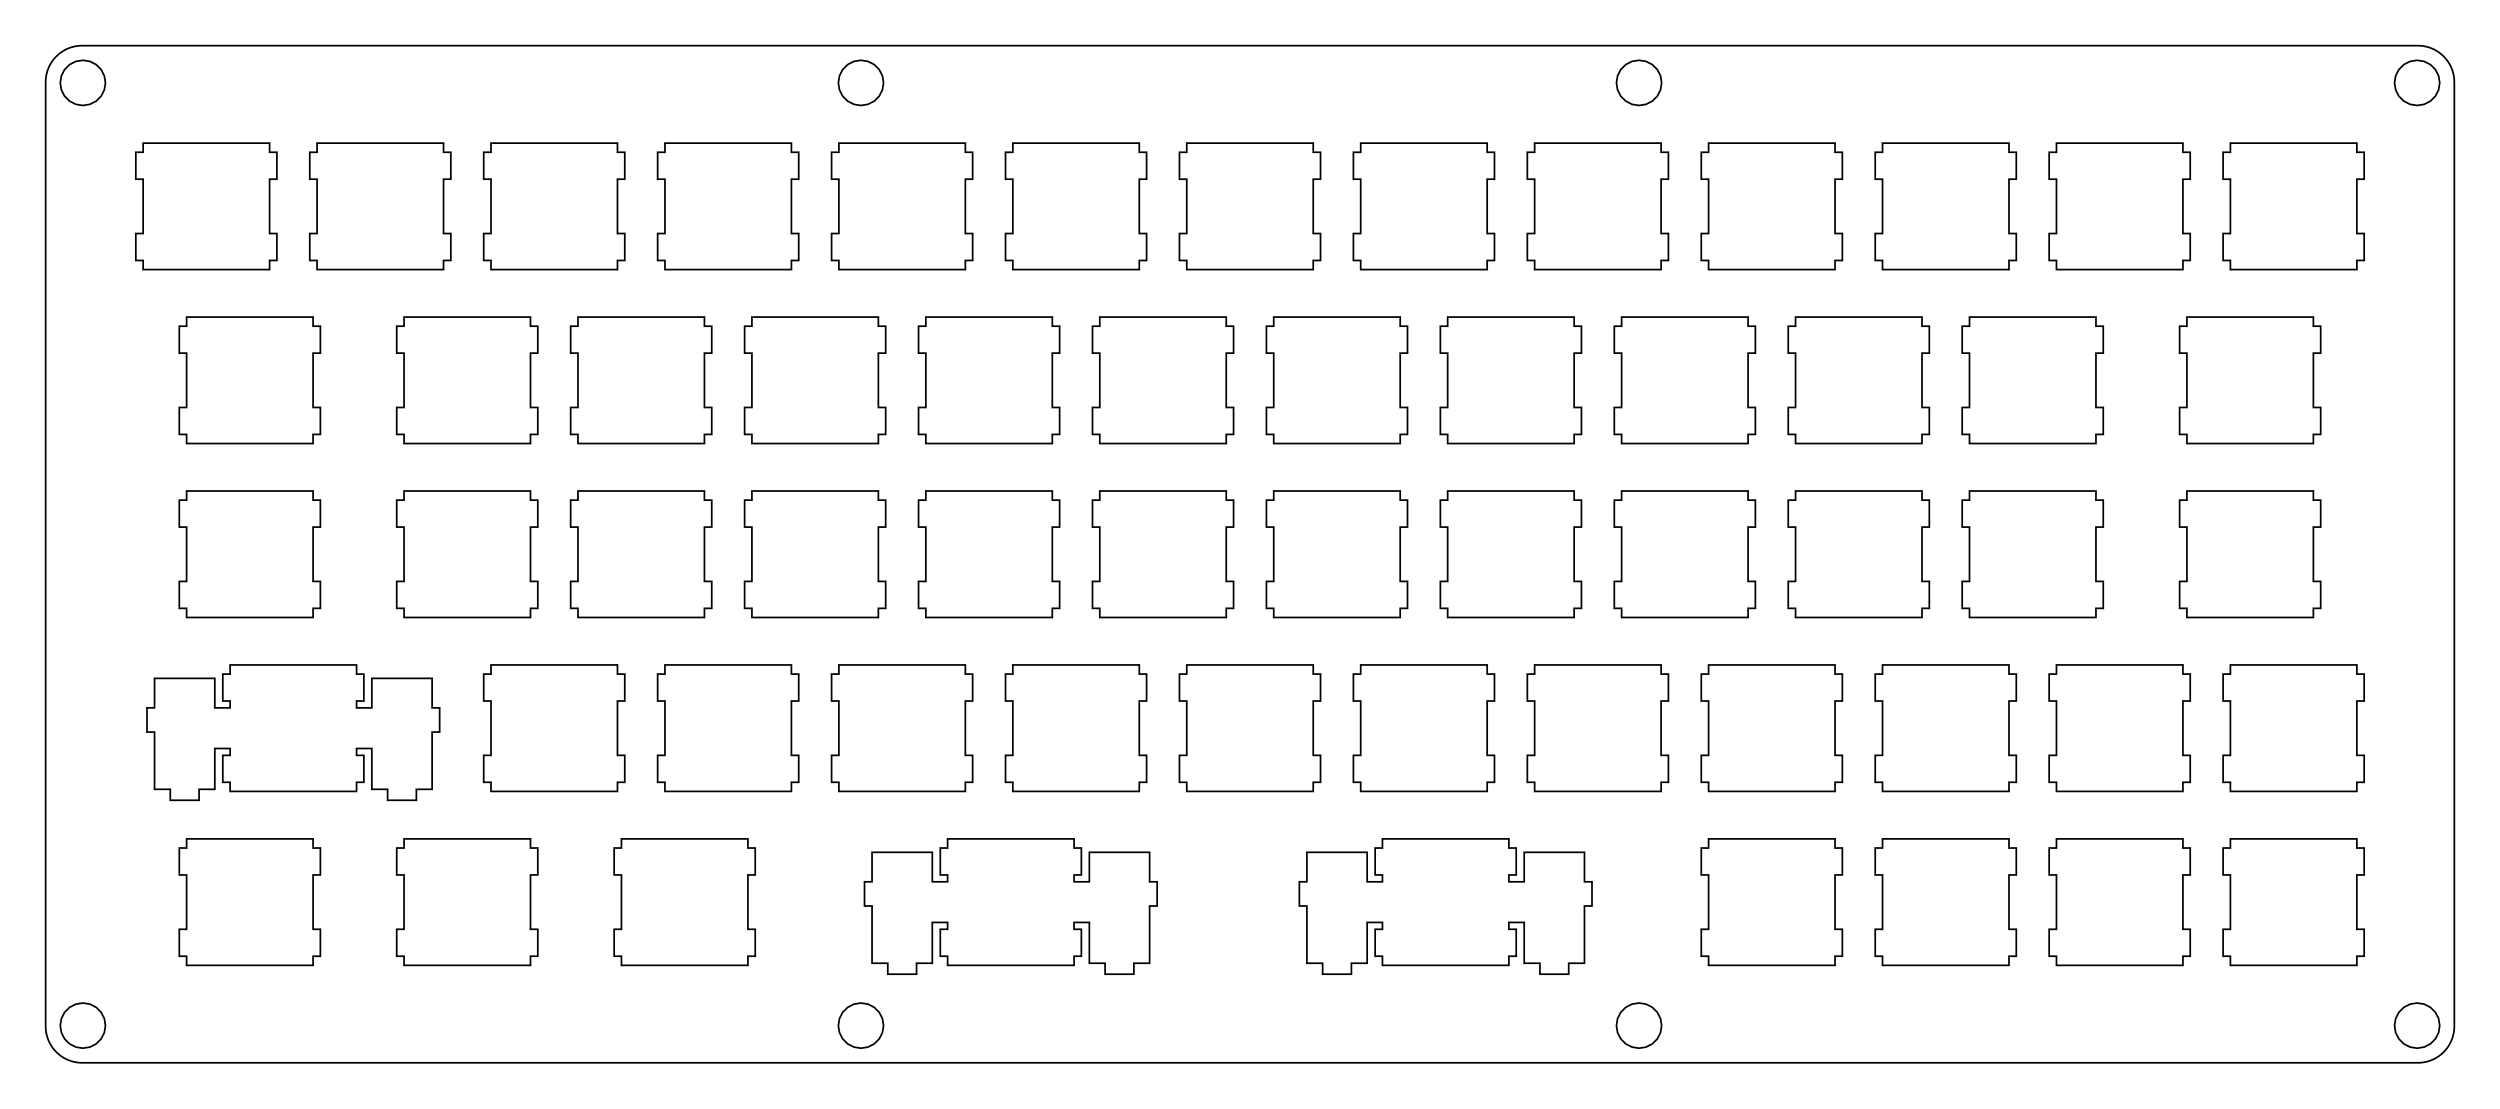
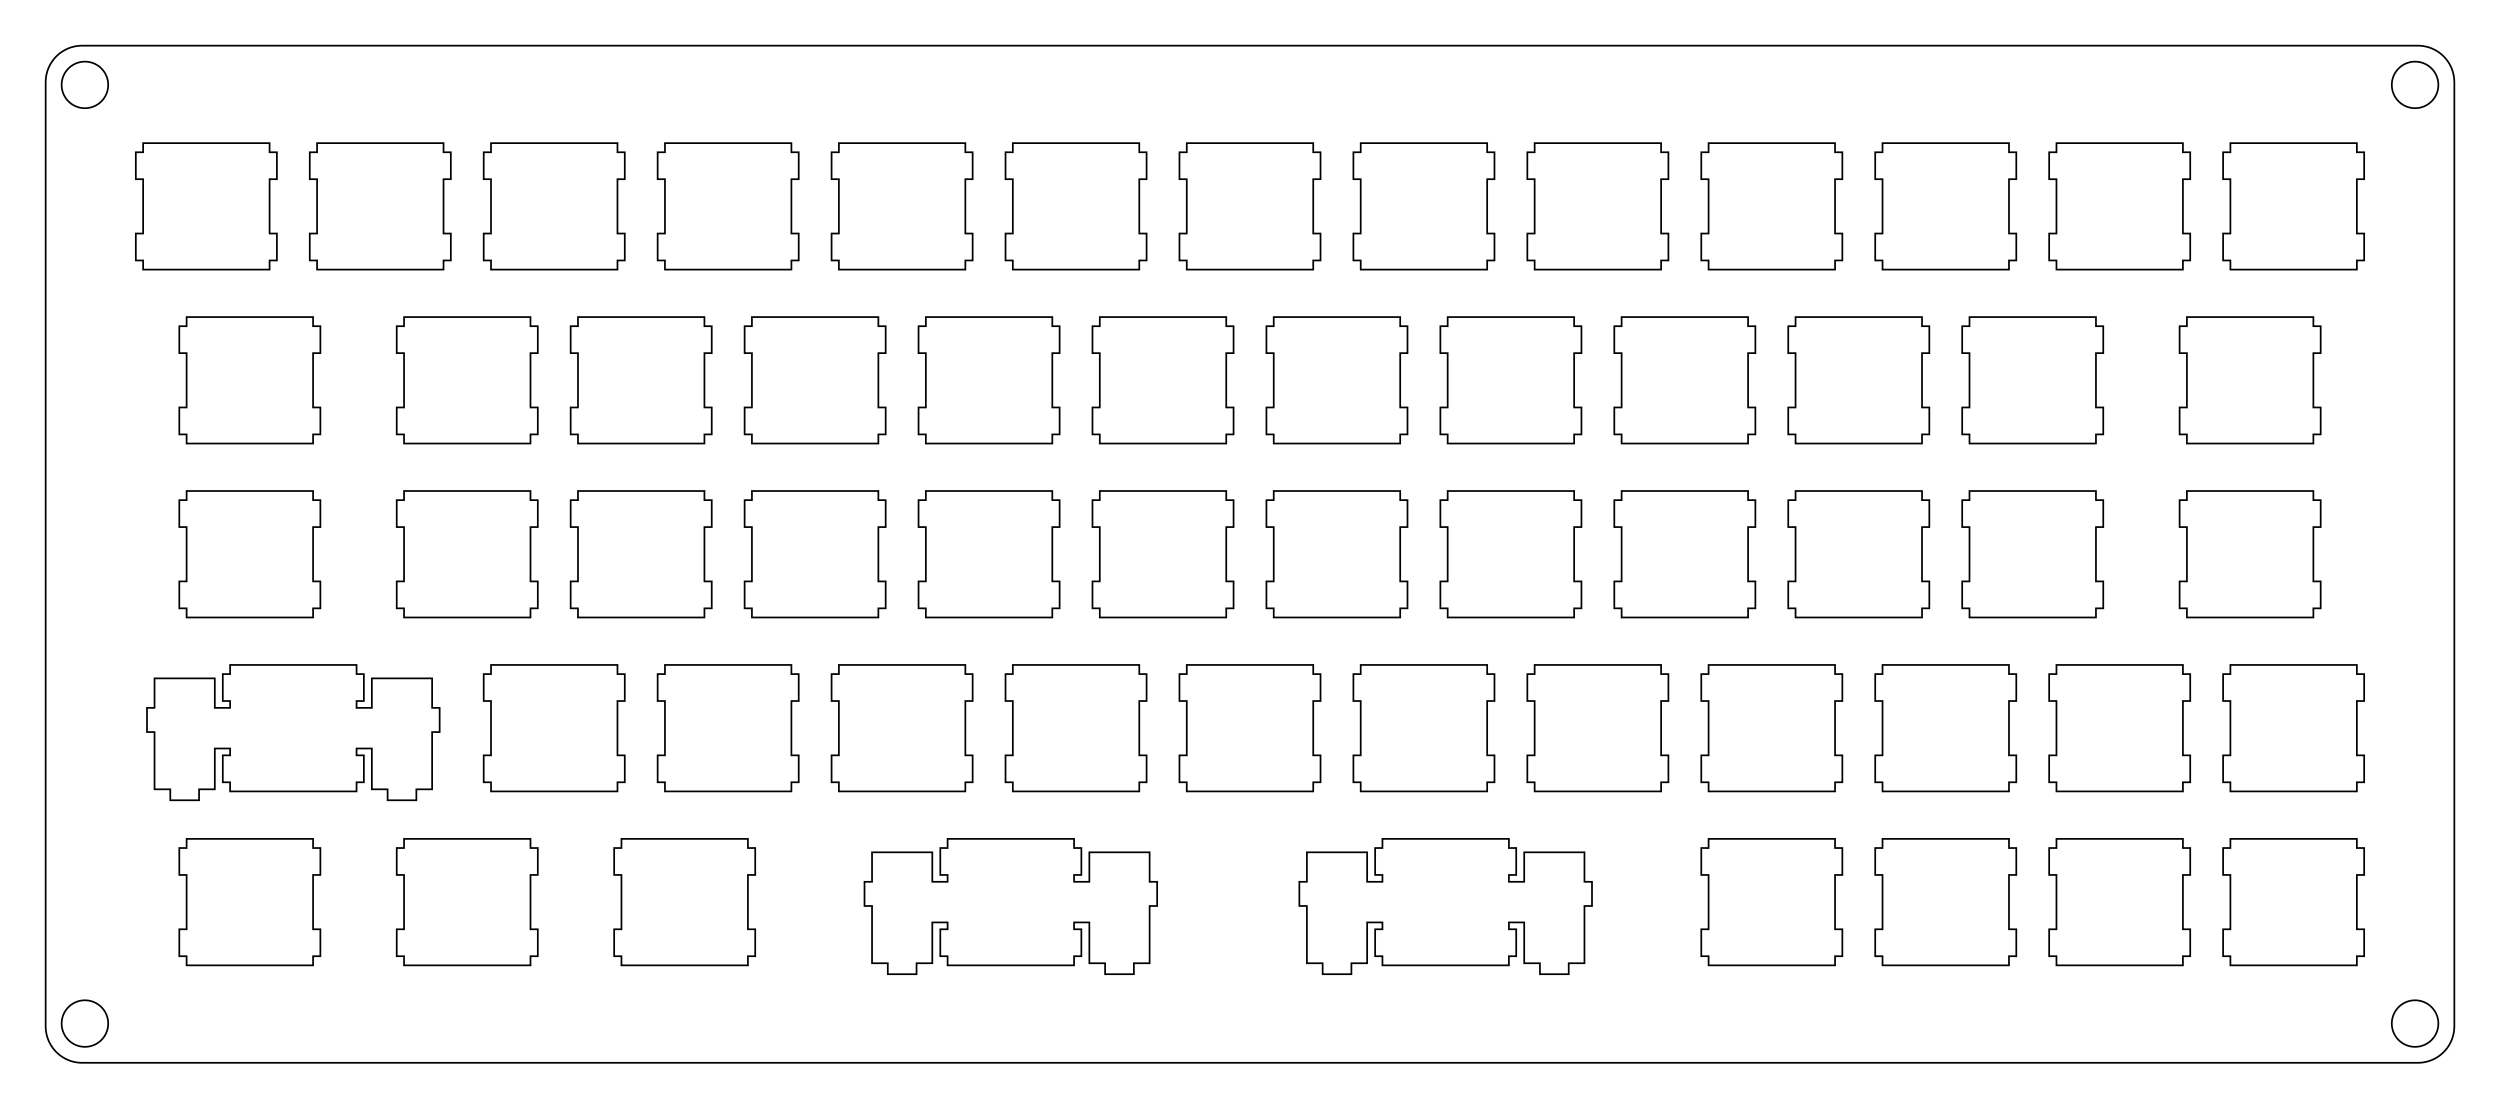
<svg xmlns="http://www.w3.org/2000/svg" width="273.802mm" height="121.402mm" viewBox="0.000 0.000 273.802 121.402">
  <polygon points="264.802,5.001 265.115,5.013 265.427,5.050 265.735,5.111 266.038,5.196 266.332,5.305 266.617,5.436 266.891,5.590 267.153,5.764 267.399,5.959 267.630,6.172 267.843,6.403 268.038,6.649 268.212,6.911 268.366,7.185 268.497,7.470 268.606,7.764 268.691,8.067 268.752,8.375 268.789,8.687 268.802,9.001 268.802,112.402 268.789,112.715 268.752,113.027 268.691,113.335 268.606,113.638 268.497,113.932 268.366,114.217 268.212,114.491 268.038,114.753 267.843,114.999 267.630,115.230 267.399,115.443 267.153,115.638 266.891,115.812 266.617,115.966 266.332,116.097 266.038,116.206 265.735,116.291 265.427,116.352 265.115,116.389 264.802,116.402 9.001,116.402 8.687,116.389 8.375,116.352 8.067,116.291 7.764,116.206 7.470,116.097 7.185,115.966 6.911,115.812 6.649,115.638 6.403,115.443 6.172,115.230 5.959,114.999 5.764,114.753 5.590,114.491 5.436,114.217 5.305,113.932 5.196,113.638 5.111,113.335 5.050,113.027 5.013,112.715 5.000,112.401 5.001,9.001 5.013,8.687 5.050,8.375 5.111,8.067 5.196,7.764 5.305,7.470 5.436,7.185 5.590,6.911 5.764,6.649 5.959,6.403 6.172,6.172 6.403,5.959 6.649,5.764 6.911,5.590 7.185,5.436 7.470,5.305 7.764,5.196 8.067,5.111 8.375,5.050 8.687,5.013 9.001,5.000" style="fill:none;stroke-width:0.05mm;stroke:black" />
-   <polygon points="263.962,109.973 263.272,110.324 262.724,110.872 262.373,111.562 262.252,112.327 262.373,113.091 262.724,113.781 263.272,114.329 263.962,114.680 264.727,114.801 265.491,114.680 266.181,114.329 266.729,113.781 267.080,113.091 267.202,112.327 267.080,111.562 266.729,110.872 266.181,110.324 265.491,109.973 264.727,109.852" style="fill:none;stroke-width:0.05mm;stroke:black" />
-   <polygon points="178.745,109.973 178.055,110.324 177.507,110.872 177.156,111.562 177.035,112.327 177.156,113.091 177.507,113.781 178.055,114.329 178.745,114.680 179.510,114.801 180.274,114.680 180.964,114.329 181.512,113.781 181.863,113.091 181.985,112.327 181.863,111.562 181.512,110.872 180.964,110.324 180.274,109.973 179.510,109.852" style="fill:none;stroke-width:0.05mm;stroke:black" />
-   <polygon points="93.528,109.973 92.838,110.324 92.290,110.872 91.939,111.562 91.818,112.327 91.939,113.091 92.290,113.781 92.838,114.329 93.528,114.680 94.293,114.801 95.057,114.680 95.747,114.329 96.295,113.781 96.646,113.091 96.768,112.327 96.646,111.562 96.295,110.872 95.747,110.324 95.057,109.973 94.293,109.852" style="fill:none;stroke-width:0.05mm;stroke:black" />
-   <polygon points="8.311,109.973 7.621,110.324 7.073,110.872 6.722,111.562 6.601,112.327 6.722,113.091 7.073,113.781 7.621,114.329 8.311,114.680 9.076,114.801 9.840,114.680 10.530,114.329 11.078,113.781 11.429,113.091 11.551,112.327 11.429,111.562 11.078,110.872 10.530,110.324 9.840,109.973 9.076,109.852" style="fill:none;stroke-width:0.05mm;stroke:black" />
+   <polygon points="9.100,109.560 8.901,109.583 8.705,109.622 8.512,109.677 8.324,109.746 8.142,109.830 7.968,109.928 7.801,110.039 7.644,110.163 7.497,110.299 7.361,110.446 7.237,110.603 7.126,110.770 7.028,110.944 6.944,111.126 6.875,111.314 6.820,111.507 6.781,111.703 6.758,111.902 6.750,112.102 6.758,112.302 6.781,112.501 6.820,112.697 6.875,112.890 6.944,113.078 7.028,113.260 7.126,113.434 7.237,113.601 7.361,113.758 7.497,113.905 7.644,114.041 7.801,114.165 7.968,114.276 8.142,114.374 8.324,114.458 8.512,114.527 8.705,114.582 8.901,114.621 9.100,114.644 9.300,114.652 9.500,114.644 9.699,114.621 9.895,114.582 10.088,114.527 10.276,114.458 10.458,114.374 10.632,114.276 10.799,114.165 10.956,114.041 11.103,113.905 11.239,113.758 11.363,113.601 11.474,113.434 11.572,113.260 11.656,113.078 11.725,112.890 11.780,112.697 11.819,112.501 11.842,112.302 11.850,112.102 11.842,111.902 11.819,111.703 11.780,111.507 11.725,111.314 11.656,111.126 11.572,110.944 11.474,110.770 11.363,110.603 11.239,110.446 11.103,110.299 10.956,110.163 10.799,110.039 10.632,109.928 10.458,109.830 10.276,109.746 10.088,109.677 9.895,109.622 9.699,109.583 9.500,109.560 9.300,109.552" style="fill:none;stroke-width:0.05mm;stroke:black" />
+   <polygon points="264.302,109.560 264.103,109.583 263.907,109.622 263.714,109.677 263.526,109.746 263.344,109.830 263.170,109.928 263.003,110.039 262.846,110.163 262.699,110.299 262.563,110.446 262.439,110.603 262.328,110.770 262.230,110.944 262.146,111.126 262.077,111.314 262.022,111.507 261.983,111.703 261.960,111.902 261.952,112.102 261.960,112.302 261.983,112.501 262.022,112.697 262.077,112.890 262.146,113.078 262.230,113.260 262.328,113.434 262.439,113.601 262.563,113.758 262.699,113.905 262.846,114.041 263.003,114.165 263.170,114.276 263.344,114.374 263.526,114.458 263.714,114.527 263.907,114.582 264.103,114.621 264.302,114.644 264.502,114.652 264.702,114.644 264.901,114.621 265.097,114.582 265.290,114.527 265.478,114.458 265.660,114.374 265.834,114.276 266.001,114.165 266.158,114.041 266.305,113.905 266.441,113.758 266.565,113.601 266.676,113.434 266.774,113.260 266.858,113.078 266.927,112.890 266.982,112.697 267.021,112.501 267.044,112.302 267.052,112.102 267.044,111.902 267.021,111.703 266.982,111.507 266.927,111.314 266.858,111.126 266.774,110.944 266.676,110.770 266.565,110.603 266.441,110.446 266.305,110.299 266.158,110.163 266.001,110.039 265.834,109.928 265.660,109.830 265.478,109.746 265.290,109.677 265.097,109.622 264.901,109.583 264.702,109.560 264.502,109.552" style="fill:none;stroke-width:0.05mm;stroke:black" />
  <polygon points="103.782,91.876 103.782,92.876 102.982,92.876 102.982,95.826 103.782,95.826 103.782,96.576 102.107,96.576 102.107,93.346 95.507,93.346 95.507,96.576 94.682,96.576 94.682,99.226 95.507,99.226 95.507,105.495 97.232,105.495 97.232,106.696 100.382,106.696 100.382,105.495 102.107,105.495 102.107,101.025 103.782,101.025 103.782,101.775 102.982,101.775 102.982,104.726 103.782,104.726 103.782,105.726 117.632,105.726 117.632,104.726 118.432,104.726 118.432,101.775 117.632,101.775 117.632,101.025 119.307,101.025 119.307,105.495 121.032,105.495 121.032,106.696 124.182,106.696 124.182,105.495 125.907,105.495 125.907,99.226 126.732,99.226 126.732,96.576 125.907,96.576 125.907,93.346 119.307,93.346 119.307,96.576 117.632,96.576 117.632,95.826 118.432,95.826 118.432,92.876 117.632,92.876 117.632,91.876" style="fill:none;stroke-width:0.05mm;stroke:black" />
  <polygon points="151.407,91.876 151.407,92.876 150.607,92.876 150.607,95.826 151.407,95.826 151.407,96.576 149.732,96.576 149.732,93.346 143.132,93.346 143.132,96.576 142.307,96.576 142.307,99.226 143.132,99.226 143.132,105.495 144.857,105.495 144.857,106.696 148.007,106.696 148.007,105.495 149.732,105.495 149.732,101.025 151.407,101.025 151.407,101.775 150.607,101.775 150.607,104.726 151.407,104.726 151.407,105.726 165.257,105.726 165.257,104.726 166.057,104.726 166.057,101.775 165.257,101.775 165.257,101.025 166.932,101.025 166.932,105.495 168.657,105.495 168.657,106.696 171.807,106.696 171.807,105.495 173.532,105.495 173.532,99.226 174.357,99.226 174.357,96.576 173.532,96.576 173.532,93.346 166.932,93.346 166.932,96.576 165.257,96.576 165.257,95.826 166.057,95.826 166.057,92.876 165.257,92.876 165.257,91.876" style="fill:none;stroke-width:0.05mm;stroke:black" />
  <polygon points="20.438,91.876 20.438,92.876 19.638,92.876 19.638,95.826 20.438,95.826 20.438,101.775 19.638,101.775 19.638,104.726 20.438,104.726 20.438,105.726 34.288,105.726 34.288,104.726 35.088,104.726 35.088,101.775 34.288,101.775 34.288,95.826 35.088,95.826 35.088,92.876 34.288,92.876 34.288,91.876" style="fill:none;stroke-width:0.05mm;stroke:black" />
  <polygon points="44.251,91.876 44.251,92.876 43.450,92.876 43.450,95.826 44.251,95.826 44.251,101.775 43.450,101.775 43.450,104.726 44.251,104.726 44.251,105.726 58.100,105.726 58.100,104.726 58.901,104.726 58.901,101.775 58.100,101.775 58.100,95.826 58.901,95.826 58.901,92.876 58.100,92.876 58.100,91.876" style="fill:none;stroke-width:0.05mm;stroke:black" />
  <polygon points="68.063,91.876 68.063,92.876 67.263,92.876 67.263,95.826 68.063,95.826 68.063,101.775 67.263,101.775 67.263,104.726 68.063,104.726 68.063,105.726 81.913,105.726 81.913,104.726 82.713,104.726 82.713,101.775 81.913,101.775 81.913,95.826 82.713,95.826 82.713,92.876 81.913,92.876 81.913,91.876" style="fill:none;stroke-width:0.05mm;stroke:black" />
  <polygon points="187.126,91.876 187.126,92.876 186.326,92.876 186.326,95.826 187.126,95.826 187.126,101.775 186.326,101.775 186.326,104.726 187.126,104.726 187.126,105.726 200.976,105.726 200.976,104.726 201.776,104.726 201.776,101.775 200.976,101.775 200.976,95.826 201.776,95.826 201.776,92.876 200.976,92.876 200.976,91.876" style="fill:none;stroke-width:0.05mm;stroke:black" />
  <polygon points="206.176,91.876 206.176,92.876 205.376,92.876 205.376,95.826 206.176,95.826 206.176,101.775 205.376,101.775 205.376,104.726 206.176,104.726 206.176,105.726 220.026,105.726 220.026,104.726 220.826,104.726 220.826,101.775 220.026,101.775 220.026,95.826 220.826,95.826 220.826,92.876 220.026,92.876 220.026,91.876" style="fill:none;stroke-width:0.05mm;stroke:black" />
  <polygon points="225.226,91.876 225.226,92.876 224.426,92.876 224.426,95.826 225.226,95.826 225.226,101.775 224.426,101.775 224.426,104.726 225.226,104.726 225.226,105.726 239.076,105.726 239.076,104.726 239.876,104.726 239.876,101.775 239.076,101.775 239.076,95.826 239.876,95.826 239.876,92.876 239.076,92.876 239.076,91.876" style="fill:none;stroke-width:0.05mm;stroke:black" />
  <polygon points="244.276,91.876 244.276,92.876 243.476,92.876 243.476,95.826 244.276,95.826 244.276,101.775 243.476,101.775 243.476,104.726 244.276,104.726 244.276,105.726 258.126,105.726 258.126,104.726 258.926,104.726 258.926,101.775 258.126,101.775 258.126,95.826 258.926,95.826 258.926,92.876 258.126,92.876 258.126,91.876" style="fill:none;stroke-width:0.05mm;stroke:black" />
  <polygon points="25.201,72.826 25.201,73.826 24.401,73.826 24.401,76.776 25.201,76.776 25.201,77.526 23.526,77.526 23.526,74.296 16.925,74.296 16.925,77.526 16.100,77.526 16.100,80.176 16.925,80.176 16.925,86.446 18.651,86.446 18.651,87.646 21.801,87.646 21.801,86.446 23.526,86.446 23.526,81.976 25.201,81.976 25.201,82.726 24.401,82.726 24.401,85.676 25.201,85.676 25.201,86.676 39.051,86.676 39.051,85.676 39.851,85.676 39.851,82.726 39.051,82.726 39.051,81.976 40.726,81.976 40.726,86.446 42.451,86.446 42.451,87.646 45.601,87.646 45.601,86.446 47.326,86.446 47.326,80.176 48.151,80.176 48.151,77.526 47.326,77.526 47.326,74.296 40.726,74.296 40.726,77.526 39.051,77.526 39.051,76.776 39.851,76.776 39.851,73.826 39.051,73.826 39.051,72.826" style="fill:none;stroke-width:0.05mm;stroke:black" />
  <polygon points="53.776,72.826 53.776,73.826 52.976,73.826 52.976,76.776 53.776,76.776 53.776,82.726 52.976,82.726 52.976,85.676 53.776,85.676 53.776,86.676 67.626,86.676 67.626,85.676 68.426,85.676 68.426,82.726 67.626,82.726 67.626,76.776 68.426,76.776 68.426,73.826 67.626,73.826 67.626,72.826" style="fill:none;stroke-width:0.05mm;stroke:black" />
  <polygon points="72.826,72.826 72.826,73.826 72.026,73.826 72.026,76.776 72.826,76.776 72.826,82.726 72.026,82.726 72.026,85.676 72.826,85.676 72.826,86.676 86.676,86.676 86.676,85.676 87.476,85.676 87.476,82.726 86.676,82.726 86.676,76.776 87.476,76.776 87.476,73.826 86.676,73.826 86.676,72.826" style="fill:none;stroke-width:0.05mm;stroke:black" />
  <polygon points="91.876,72.826 91.876,73.826 91.076,73.826 91.076,76.776 91.876,76.776 91.876,82.726 91.076,82.726 91.076,85.676 91.876,85.676 91.876,86.676 105.726,86.676 105.726,85.676 106.525,85.676 106.525,82.726 105.726,82.726 105.726,76.776 106.525,76.776 106.525,73.826 105.726,73.826 105.726,72.826" style="fill:none;stroke-width:0.05mm;stroke:black" />
  <polygon points="110.926,72.826 110.926,73.826 110.126,73.826 110.126,76.776 110.926,76.776 110.926,82.726 110.126,82.726 110.126,85.676 110.926,85.676 110.926,86.676 124.775,86.676 124.775,85.676 125.575,85.676 125.575,82.726 124.775,82.726 124.775,76.776 125.575,76.776 125.575,73.826 124.775,73.826 124.775,72.826" style="fill:none;stroke-width:0.05mm;stroke:black" />
  <polygon points="129.976,72.826 129.976,73.826 129.176,73.826 129.176,76.776 129.976,76.776 129.976,82.726 129.176,82.726 129.176,85.676 129.976,85.676 129.976,86.676 143.826,86.676 143.826,85.676 144.626,85.676 144.626,82.726 143.826,82.726 143.826,76.776 144.626,76.776 144.626,73.826 143.826,73.826 143.826,72.826" style="fill:none;stroke-width:0.05mm;stroke:black" />
  <polygon points="149.026,72.826 149.026,73.826 148.226,73.826 148.226,76.776 149.026,76.776 149.026,82.726 148.226,82.726 148.226,85.676 149.026,85.676 149.026,86.676 162.876,86.676 162.876,85.676 163.676,85.676 163.676,82.726 162.876,82.726 162.876,76.776 163.676,76.776 163.676,73.826 162.876,73.826 162.876,72.826" style="fill:none;stroke-width:0.05mm;stroke:black" />
  <polygon points="168.076,72.826 168.076,73.826 167.276,73.826 167.276,76.776 168.076,76.776 168.076,82.726 167.276,82.726 167.276,85.676 168.076,85.676 168.076,86.676 181.926,86.676 181.926,85.676 182.726,85.676 182.726,82.726 181.926,82.726 181.926,76.776 182.726,76.776 182.726,73.826 181.926,73.826 181.926,72.826" style="fill:none;stroke-width:0.05mm;stroke:black" />
  <polygon points="187.126,72.826 187.126,73.826 186.326,73.826 186.326,76.776 187.126,76.776 187.126,82.726 186.326,82.726 186.326,85.676 187.126,85.676 187.126,86.676 200.976,86.676 200.976,85.676 201.776,85.676 201.776,82.726 200.976,82.726 200.976,76.776 201.776,76.776 201.776,73.826 200.976,73.826 200.976,72.826" style="fill:none;stroke-width:0.05mm;stroke:black" />
  <polygon points="206.176,72.826 206.176,73.826 205.376,73.826 205.376,76.776 206.176,76.776 206.176,82.726 205.376,82.726 205.376,85.676 206.176,85.676 206.176,86.676 220.026,86.676 220.026,85.676 220.826,85.676 220.826,82.726 220.026,82.726 220.026,76.776 220.826,76.776 220.826,73.826 220.026,73.826 220.026,72.826" style="fill:none;stroke-width:0.05mm;stroke:black" />
  <polygon points="225.226,72.826 225.226,73.826 224.426,73.826 224.426,76.776 225.226,76.776 225.226,82.726 224.426,82.726 224.426,85.676 225.226,85.676 225.226,86.676 239.076,86.676 239.076,85.676 239.876,85.676 239.876,82.726 239.076,82.726 239.076,76.776 239.876,76.776 239.876,73.826 239.076,73.826 239.076,72.826" style="fill:none;stroke-width:0.05mm;stroke:black" />
  <polygon points="244.276,72.826 244.276,73.826 243.476,73.826 243.476,76.776 244.276,76.776 244.276,82.726 243.476,82.726 243.476,85.676 244.276,85.676 244.276,86.676 258.126,86.676 258.126,85.676 258.926,85.676 258.926,82.726 258.126,82.726 258.126,76.776 258.926,76.776 258.926,73.826 258.126,73.826 258.126,72.826" style="fill:none;stroke-width:0.05mm;stroke:black" />
  <polygon points="20.438,53.776 20.438,54.776 19.638,54.776 19.638,57.726 20.438,57.726 20.438,63.676 19.638,63.676 19.638,66.626 20.438,66.626 20.438,67.626 34.288,67.626 34.288,66.626 35.088,66.626 35.088,63.676 34.288,63.676 34.288,57.726 35.088,57.726 35.088,54.776 34.288,54.776 34.288,53.776" style="fill:none;stroke-width:0.05mm;stroke:black" />
  <polygon points="44.251,53.776 44.251,54.776 43.450,54.776 43.450,57.726 44.251,57.726 44.251,63.676 43.450,63.676 43.450,66.626 44.251,66.626 44.251,67.626 58.100,67.626 58.100,66.626 58.901,66.626 58.901,63.676 58.100,63.676 58.100,57.726 58.901,57.726 58.901,54.776 58.100,54.776 58.100,53.776" style="fill:none;stroke-width:0.05mm;stroke:black" />
  <polygon points="63.301,53.776 63.301,54.776 62.500,54.776 62.500,57.726 63.301,57.726 63.301,63.676 62.500,63.676 62.500,66.626 63.301,66.626 63.301,67.626 77.150,67.626 77.150,66.626 77.950,66.626 77.950,63.676 77.150,63.676 77.150,57.726 77.950,57.726 77.950,54.776 77.150,54.776 77.150,53.776" style="fill:none;stroke-width:0.05mm;stroke:black" />
  <polygon points="82.351,53.776 82.351,54.776 81.551,54.776 81.551,57.726 82.351,57.726 82.351,63.676 81.551,63.676 81.551,66.626 82.351,66.626 82.351,67.626 96.200,67.626 96.200,66.626 97.000,66.626 97.000,63.676 96.200,63.676 96.200,57.726 97.000,57.726 97.000,54.776 96.200,54.776 96.200,53.776" style="fill:none;stroke-width:0.05mm;stroke:black" />
  <polygon points="101.400,53.776 101.400,54.776 100.601,54.776 100.601,57.726 101.400,57.726 101.400,63.676 100.601,63.676 100.601,66.626 101.400,66.626 101.400,67.626 115.250,67.626 115.250,66.626 116.050,66.626 116.050,63.676 115.250,63.676 115.250,57.726 116.050,57.726 116.050,54.776 115.250,54.776 115.250,53.776" style="fill:none;stroke-width:0.05mm;stroke:black" />
  <polygon points="120.450,53.776 120.450,54.776 119.650,54.776 119.650,57.726 120.450,57.726 120.450,63.676 119.650,63.676 119.650,66.626 120.450,66.626 120.450,67.626 134.300,67.626 134.300,66.626 135.101,66.626 135.101,63.676 134.300,63.676 134.300,57.726 135.101,57.726 135.101,54.776 134.300,54.776 134.300,53.776" style="fill:none;stroke-width:0.05mm;stroke:black" />
  <polygon points="139.500,53.776 139.500,54.776 138.701,54.776 138.701,57.726 139.500,57.726 139.500,63.676 138.701,63.676 138.701,66.626 139.500,66.626 139.500,67.626 153.351,67.626 153.351,66.626 154.150,66.626 154.150,63.676 153.351,63.676 153.351,57.726 154.150,57.726 154.150,54.776 153.351,54.776 153.351,53.776" style="fill:none;stroke-width:0.05mm;stroke:black" />
  <polygon points="158.550,53.776 158.550,54.776 157.751,54.776 157.751,57.726 158.550,57.726 158.550,63.676 157.751,63.676 157.751,66.626 158.550,66.626 158.550,67.626 172.401,67.626 172.401,66.626 173.201,66.626 173.201,63.676 172.401,63.676 172.401,57.726 173.201,57.726 173.201,54.776 172.401,54.776 172.401,53.776" style="fill:none;stroke-width:0.05mm;stroke:black" />
  <polygon points="177.601,53.776 177.601,54.776 176.801,54.776 176.801,57.726 177.601,57.726 177.601,63.676 176.801,63.676 176.801,66.626 177.601,66.626 177.601,67.626 191.451,67.626 191.451,66.626 192.251,66.626 192.251,63.676 191.451,63.676 191.451,57.726 192.251,57.726 192.251,54.776 191.451,54.776 191.451,53.776" style="fill:none;stroke-width:0.05mm;stroke:black" />
  <polygon points="196.651,53.776 196.651,54.776 195.851,54.776 195.851,57.726 196.651,57.726 196.651,63.676 195.851,63.676 195.851,66.626 196.651,66.626 196.651,67.626 210.501,67.626 210.501,66.626 211.301,66.626 211.301,63.676 210.501,63.676 210.501,57.726 211.301,57.726 211.301,54.776 210.501,54.776 210.501,53.776" style="fill:none;stroke-width:0.05mm;stroke:black" />
  <polygon points="215.701,53.776 215.701,54.776 214.901,54.776 214.901,57.726 215.701,57.726 215.701,63.676 214.901,63.676 214.901,66.626 215.701,66.626 215.701,67.626 229.551,67.626 229.551,66.626 230.351,66.626 230.351,63.676 229.551,63.676 229.551,57.726 230.351,57.726 230.351,54.776 229.551,54.776 229.551,53.776" style="fill:none;stroke-width:0.05mm;stroke:black" />
  <polygon points="239.513,53.776 239.513,54.776 238.713,54.776 238.713,57.726 239.513,57.726 239.513,63.676 238.713,63.676 238.713,66.626 239.513,66.626 239.513,67.626 253.363,67.626 253.363,66.626 254.163,66.626 254.163,63.676 253.363,63.676 253.363,57.726 254.163,57.726 254.163,54.776 253.363,54.776 253.363,53.776" style="fill:none;stroke-width:0.05mm;stroke:black" />
  <polygon points="20.438,34.726 20.438,35.726 19.638,35.726 19.638,38.676 20.438,38.676 20.438,44.626 19.638,44.626 19.638,47.576 20.438,47.576 20.438,48.576 34.288,48.576 34.288,47.576 35.088,47.576 35.088,44.626 34.288,44.626 34.288,38.676 35.088,38.676 35.088,35.726 34.288,35.726 34.288,34.726" style="fill:none;stroke-width:0.05mm;stroke:black" />
  <polygon points="44.251,34.726 44.251,35.726 43.450,35.726 43.450,38.676 44.251,38.676 44.251,44.626 43.450,44.626 43.450,47.576 44.251,47.576 44.251,48.576 58.100,48.576 58.100,47.576 58.901,47.576 58.901,44.626 58.100,44.626 58.100,38.676 58.901,38.676 58.901,35.726 58.100,35.726 58.100,34.726" style="fill:none;stroke-width:0.05mm;stroke:black" />
  <polygon points="63.301,34.726 63.301,35.726 62.500,35.726 62.500,38.676 63.301,38.676 63.301,44.626 62.500,44.626 62.500,47.576 63.301,47.576 63.301,48.576 77.150,48.576 77.150,47.576 77.950,47.576 77.950,44.626 77.150,44.626 77.150,38.676 77.950,38.676 77.950,35.726 77.150,35.726 77.150,34.726" style="fill:none;stroke-width:0.05mm;stroke:black" />
  <polygon points="82.351,34.726 82.351,35.726 81.551,35.726 81.551,38.676 82.351,38.676 82.351,44.626 81.551,44.626 81.551,47.576 82.351,47.576 82.351,48.576 96.200,48.576 96.200,47.576 97.000,47.576 97.000,44.626 96.200,44.626 96.200,38.676 97.000,38.676 97.000,35.726 96.200,35.726 96.200,34.726" style="fill:none;stroke-width:0.05mm;stroke:black" />
  <polygon points="101.400,34.726 101.400,35.726 100.601,35.726 100.601,38.676 101.400,38.676 101.400,44.626 100.601,44.626 100.601,47.576 101.400,47.576 101.400,48.576 115.250,48.576 115.250,47.576 116.050,47.576 116.050,44.626 115.250,44.626 115.250,38.676 116.050,38.676 116.050,35.726 115.250,35.726 115.250,34.726" style="fill:none;stroke-width:0.05mm;stroke:black" />
  <polygon points="120.450,34.726 120.450,35.726 119.650,35.726 119.650,38.676 120.450,38.676 120.450,44.626 119.650,44.626 119.650,47.576 120.450,47.576 120.450,48.576 134.300,48.576 134.300,47.576 135.101,47.576 135.101,44.626 134.300,44.626 134.300,38.676 135.101,38.676 135.101,35.726 134.300,35.726 134.300,34.726" style="fill:none;stroke-width:0.05mm;stroke:black" />
  <polygon points="139.500,34.726 139.500,35.726 138.701,35.726 138.701,38.676 139.500,38.676 139.500,44.626 138.701,44.626 138.701,47.576 139.500,47.576 139.500,48.576 153.351,48.576 153.351,47.576 154.150,47.576 154.150,44.626 153.351,44.626 153.351,38.676 154.150,38.676 154.150,35.726 153.351,35.726 153.351,34.726" style="fill:none;stroke-width:0.05mm;stroke:black" />
  <polygon points="158.550,34.726 158.550,35.726 157.751,35.726 157.751,38.676 158.550,38.676 158.550,44.626 157.751,44.626 157.751,47.576 158.550,47.576 158.550,48.576 172.401,48.576 172.401,47.576 173.201,47.576 173.201,44.626 172.401,44.626 172.401,38.676 173.201,38.676 173.201,35.726 172.401,35.726 172.401,34.726" style="fill:none;stroke-width:0.05mm;stroke:black" />
  <polygon points="177.601,34.726 177.601,35.726 176.801,35.726 176.801,38.676 177.601,38.676 177.601,44.626 176.801,44.626 176.801,47.576 177.601,47.576 177.601,48.576 191.451,48.576 191.451,47.576 192.251,47.576 192.251,44.626 191.451,44.626 191.451,38.676 192.251,38.676 192.251,35.726 191.451,35.726 191.451,34.726" style="fill:none;stroke-width:0.05mm;stroke:black" />
  <polygon points="196.651,34.726 196.651,35.726 195.851,35.726 195.851,38.676 196.651,38.676 196.651,44.626 195.851,44.626 195.851,47.576 196.651,47.576 196.651,48.576 210.501,48.576 210.501,47.576 211.301,47.576 211.301,44.626 210.501,44.626 210.501,38.676 211.301,38.676 211.301,35.726 210.501,35.726 210.501,34.726" style="fill:none;stroke-width:0.05mm;stroke:black" />
  <polygon points="215.701,34.726 215.701,35.726 214.901,35.726 214.901,38.676 215.701,38.676 215.701,44.626 214.901,44.626 214.901,47.576 215.701,47.576 215.701,48.576 229.551,48.576 229.551,47.576 230.351,47.576 230.351,44.626 229.551,44.626 229.551,38.676 230.351,38.676 230.351,35.726 229.551,35.726 229.551,34.726" style="fill:none;stroke-width:0.05mm;stroke:black" />
  <polygon points="239.513,34.726 239.513,35.726 238.713,35.726 238.713,38.676 239.513,38.676 239.513,44.626 238.713,44.626 238.713,47.576 239.513,47.576 239.513,48.576 253.363,48.576 253.363,47.576 254.163,47.576 254.163,44.626 253.363,44.626 253.363,38.676 254.163,38.676 254.163,35.726 253.363,35.726 253.363,34.726" style="fill:none;stroke-width:0.05mm;stroke:black" />
  <polygon points="15.676,15.676 15.676,16.676 14.876,16.676 14.876,19.626 15.676,19.626 15.676,25.576 14.876,25.576 14.876,28.526 15.676,28.526 15.676,29.526 29.526,29.526 29.526,28.526 30.326,28.526 30.326,25.576 29.526,25.576 29.526,19.626 30.326,19.626 30.326,16.676 29.526,16.676 29.526,15.676" style="fill:none;stroke-width:0.05mm;stroke:black" />
  <polygon points="34.726,15.676 34.726,16.676 33.926,16.676 33.926,19.626 34.726,19.626 34.726,25.576 33.926,25.576 33.926,28.526 34.726,28.526 34.726,29.526 48.576,29.526 48.576,28.526 49.376,28.526 49.376,25.576 48.576,25.576 48.576,19.626 49.376,19.626 49.376,16.676 48.576,16.676 48.576,15.676" style="fill:none;stroke-width:0.05mm;stroke:black" />
  <polygon points="53.776,15.676 53.776,16.676 52.976,16.676 52.976,19.626 53.776,19.626 53.776,25.576 52.976,25.576 52.976,28.526 53.776,28.526 53.776,29.526 67.626,29.526 67.626,28.526 68.426,28.526 68.426,25.576 67.626,25.576 67.626,19.626 68.426,19.626 68.426,16.676 67.626,16.676 67.626,15.676" style="fill:none;stroke-width:0.05mm;stroke:black" />
  <polygon points="72.826,15.676 72.826,16.676 72.026,16.676 72.026,19.626 72.826,19.626 72.826,25.576 72.026,25.576 72.026,28.526 72.826,28.526 72.826,29.526 86.676,29.526 86.676,28.526 87.476,28.526 87.476,25.576 86.676,25.576 86.676,19.626 87.476,19.626 87.476,16.676 86.676,16.676 86.676,15.676" style="fill:none;stroke-width:0.05mm;stroke:black" />
  <polygon points="91.876,15.676 91.876,16.676 91.076,16.676 91.076,19.626 91.876,19.626 91.876,25.576 91.076,25.576 91.076,28.526 91.876,28.526 91.876,29.526 105.726,29.526 105.726,28.526 106.525,28.526 106.525,25.576 105.726,25.576 105.726,19.626 106.525,19.626 106.525,16.676 105.726,16.676 105.726,15.676" style="fill:none;stroke-width:0.05mm;stroke:black" />
  <polygon points="110.926,15.676 110.926,16.676 110.126,16.676 110.126,19.626 110.926,19.626 110.926,25.576 110.126,25.576 110.126,28.526 110.926,28.526 110.926,29.526 124.775,29.526 124.775,28.526 125.575,28.526 125.575,25.576 124.775,25.576 124.775,19.626 125.575,19.626 125.575,16.676 124.775,16.676 124.775,15.676" style="fill:none;stroke-width:0.05mm;stroke:black" />
  <polygon points="129.976,15.676 129.976,16.676 129.176,16.676 129.176,19.626 129.976,19.626 129.976,25.576 129.176,25.576 129.176,28.526 129.976,28.526 129.976,29.526 143.826,29.526 143.826,28.526 144.626,28.526 144.626,25.576 143.826,25.576 143.826,19.626 144.626,19.626 144.626,16.676 143.826,16.676 143.826,15.676" style="fill:none;stroke-width:0.05mm;stroke:black" />
  <polygon points="149.026,15.676 149.026,16.676 148.226,16.676 148.226,19.626 149.026,19.626 149.026,25.576 148.226,25.576 148.226,28.526 149.026,28.526 149.026,29.526 162.876,29.526 162.876,28.526 163.676,28.526 163.676,25.576 162.876,25.576 162.876,19.626 163.676,19.626 163.676,16.676 162.876,16.676 162.876,15.676" style="fill:none;stroke-width:0.05mm;stroke:black" />
  <polygon points="168.076,15.676 168.076,16.676 167.276,16.676 167.276,19.626 168.076,19.626 168.076,25.576 167.276,25.576 167.276,28.526 168.076,28.526 168.076,29.526 181.926,29.526 181.926,28.526 182.726,28.526 182.726,25.576 181.926,25.576 181.926,19.626 182.726,19.626 182.726,16.676 181.926,16.676 181.926,15.676" style="fill:none;stroke-width:0.05mm;stroke:black" />
  <polygon points="187.126,15.676 187.126,16.676 186.326,16.676 186.326,19.626 187.126,19.626 187.126,25.576 186.326,25.576 186.326,28.526 187.126,28.526 187.126,29.526 200.976,29.526 200.976,28.526 201.776,28.526 201.776,25.576 200.976,25.576 200.976,19.626 201.776,19.626 201.776,16.676 200.976,16.676 200.976,15.676" style="fill:none;stroke-width:0.05mm;stroke:black" />
  <polygon points="206.176,15.676 206.176,16.676 205.376,16.676 205.376,19.626 206.176,19.626 206.176,25.576 205.376,25.576 205.376,28.526 206.176,28.526 206.176,29.526 220.026,29.526 220.026,28.526 220.826,28.526 220.826,25.576 220.026,25.576 220.026,19.626 220.826,19.626 220.826,16.676 220.026,16.676 220.026,15.676" style="fill:none;stroke-width:0.05mm;stroke:black" />
  <polygon points="225.226,15.676 225.226,16.676 224.426,16.676 224.426,19.626 225.226,19.626 225.226,25.576 224.426,25.576 224.426,28.526 225.226,28.526 225.226,29.526 239.076,29.526 239.076,28.526 239.876,28.526 239.876,25.576 239.076,25.576 239.076,19.626 239.876,19.626 239.876,16.676 239.076,16.676 239.076,15.676" style="fill:none;stroke-width:0.05mm;stroke:black" />
  <polygon points="244.276,15.676 244.276,16.676 243.476,16.676 243.476,19.626 244.276,19.626 244.276,25.576 243.476,25.576 243.476,28.526 244.276,28.526 244.276,29.526 258.126,29.526 258.126,28.526 258.926,28.526 258.926,25.576 258.126,25.576 258.126,19.626 258.926,19.626 258.926,16.676 258.126,16.676 258.126,15.676" style="fill:none;stroke-width:0.05mm;stroke:black" />
-   <polygon points="93.528,6.722 92.838,7.073 92.290,7.621 91.939,8.311 91.818,9.076 91.939,9.840 92.290,10.530 92.838,11.078 93.528,11.429 94.293,11.551 95.057,11.429 95.747,11.078 96.295,10.530 96.646,9.840 96.768,9.076 96.646,8.311 96.295,7.621 95.747,7.073 95.057,6.722 94.293,6.601" style="fill:none;stroke-width:0.05mm;stroke:black" />
-   <polygon points="178.745,6.722 178.055,7.073 177.507,7.621 177.156,8.311 177.035,9.076 177.156,9.840 177.507,10.530 178.055,11.078 178.745,11.429 179.510,11.551 180.274,11.429 180.964,11.078 181.512,10.530 181.863,9.840 181.985,9.076 181.863,8.311 181.512,7.621 180.964,7.073 180.274,6.722 179.510,6.601" style="fill:none;stroke-width:0.05mm;stroke:black" />
-   <polygon points="263.962,6.722 263.272,7.073 262.724,7.621 262.373,8.311 262.252,9.076 262.373,9.840 262.724,10.530 263.272,11.078 263.962,11.429 264.727,11.551 265.491,11.429 266.181,11.078 266.729,10.530 267.080,9.840 267.202,9.076 267.080,8.311 266.729,7.621 266.181,7.073 265.491,6.722 264.727,6.601" style="fill:none;stroke-width:0.05mm;stroke:black" />
-   <polygon points="8.311,6.722 7.621,7.073 7.073,7.621 6.722,8.311 6.601,9.076 6.722,9.840 7.073,10.530 7.621,11.078 8.311,11.429 9.076,11.551 9.840,11.429 10.530,11.078 11.078,10.530 11.429,9.840 11.551,9.076 11.429,8.311 11.078,7.621 10.530,7.073 9.840,6.722 9.076,6.601" style="fill:none;stroke-width:0.05mm;stroke:black" />
+   <polygon points="9.100,6.758 8.901,6.781 8.705,6.820 8.512,6.875 8.324,6.944 8.142,7.028 7.968,7.126 7.801,7.237 7.644,7.361 7.497,7.497 7.361,7.644 7.237,7.801 7.126,7.968 7.028,8.142 6.944,8.324 6.875,8.512 6.820,8.705 6.781,8.901 6.758,9.100 6.750,9.300 6.758,9.500 6.781,9.699 6.820,9.895 6.875,10.088 6.944,10.276 7.028,10.458 7.126,10.632 7.237,10.799 7.361,10.956 7.497,11.103 7.644,11.239 7.801,11.363 7.968,11.474 8.142,11.572 8.324,11.656 8.512,11.725 8.705,11.780 8.901,11.819 9.100,11.842 9.300,11.850 9.500,11.842 9.699,11.819 9.895,11.780 10.088,11.725 10.276,11.656 10.458,11.572 10.632,11.474 10.799,11.363 10.956,11.239 11.103,11.103 11.239,10.956 11.363,10.799 11.474,10.632 11.572,10.458 11.656,10.276 11.725,10.088 11.780,9.895 11.819,9.699 11.842,9.500 11.850,9.300 11.842,9.100 11.819,8.901 11.780,8.705 11.725,8.512 11.656,8.324 11.572,8.142 11.474,7.968 11.363,7.801 11.239,7.644 11.103,7.497 10.956,7.361 10.799,7.237 10.632,7.126 10.458,7.028 10.276,6.944 10.088,6.875 9.895,6.820 9.699,6.781 9.500,6.758 9.300,6.750" style="fill:none;stroke-width:0.05mm;stroke:black" />
+   <polygon points="264.302,6.758 264.103,6.781 263.907,6.820 263.714,6.875 263.526,6.944 263.344,7.028 263.170,7.126 263.003,7.237 262.846,7.361 262.699,7.497 262.563,7.644 262.439,7.801 262.328,7.968 262.230,8.142 262.146,8.324 262.077,8.512 262.022,8.705 261.983,8.901 261.960,9.100 261.952,9.300 261.960,9.500 261.983,9.699 262.022,9.895 262.077,10.088 262.146,10.276 262.230,10.458 262.328,10.632 262.439,10.799 262.563,10.956 262.699,11.103 262.846,11.239 263.003,11.363 263.170,11.474 263.344,11.572 263.526,11.656 263.714,11.725 263.907,11.780 264.103,11.819 264.302,11.842 264.502,11.850 264.702,11.842 264.901,11.819 265.097,11.780 265.290,11.725 265.478,11.656 265.660,11.572 265.834,11.474 266.001,11.363 266.158,11.239 266.305,11.103 266.441,10.956 266.565,10.799 266.676,10.632 266.774,10.458 266.858,10.276 266.927,10.088 266.982,9.895 267.021,9.699 267.044,9.500 267.052,9.300 267.044,9.100 267.021,8.901 266.982,8.705 266.927,8.512 266.858,8.324 266.774,8.142 266.676,7.968 266.565,7.801 266.441,7.644 266.305,7.497 266.158,7.361 266.001,7.237 265.834,7.126 265.660,7.028 265.478,6.944 265.290,6.875 265.097,6.820 264.901,6.781 264.702,6.758 264.502,6.750" style="fill:none;stroke-width:0.05mm;stroke:black" />
</svg>
